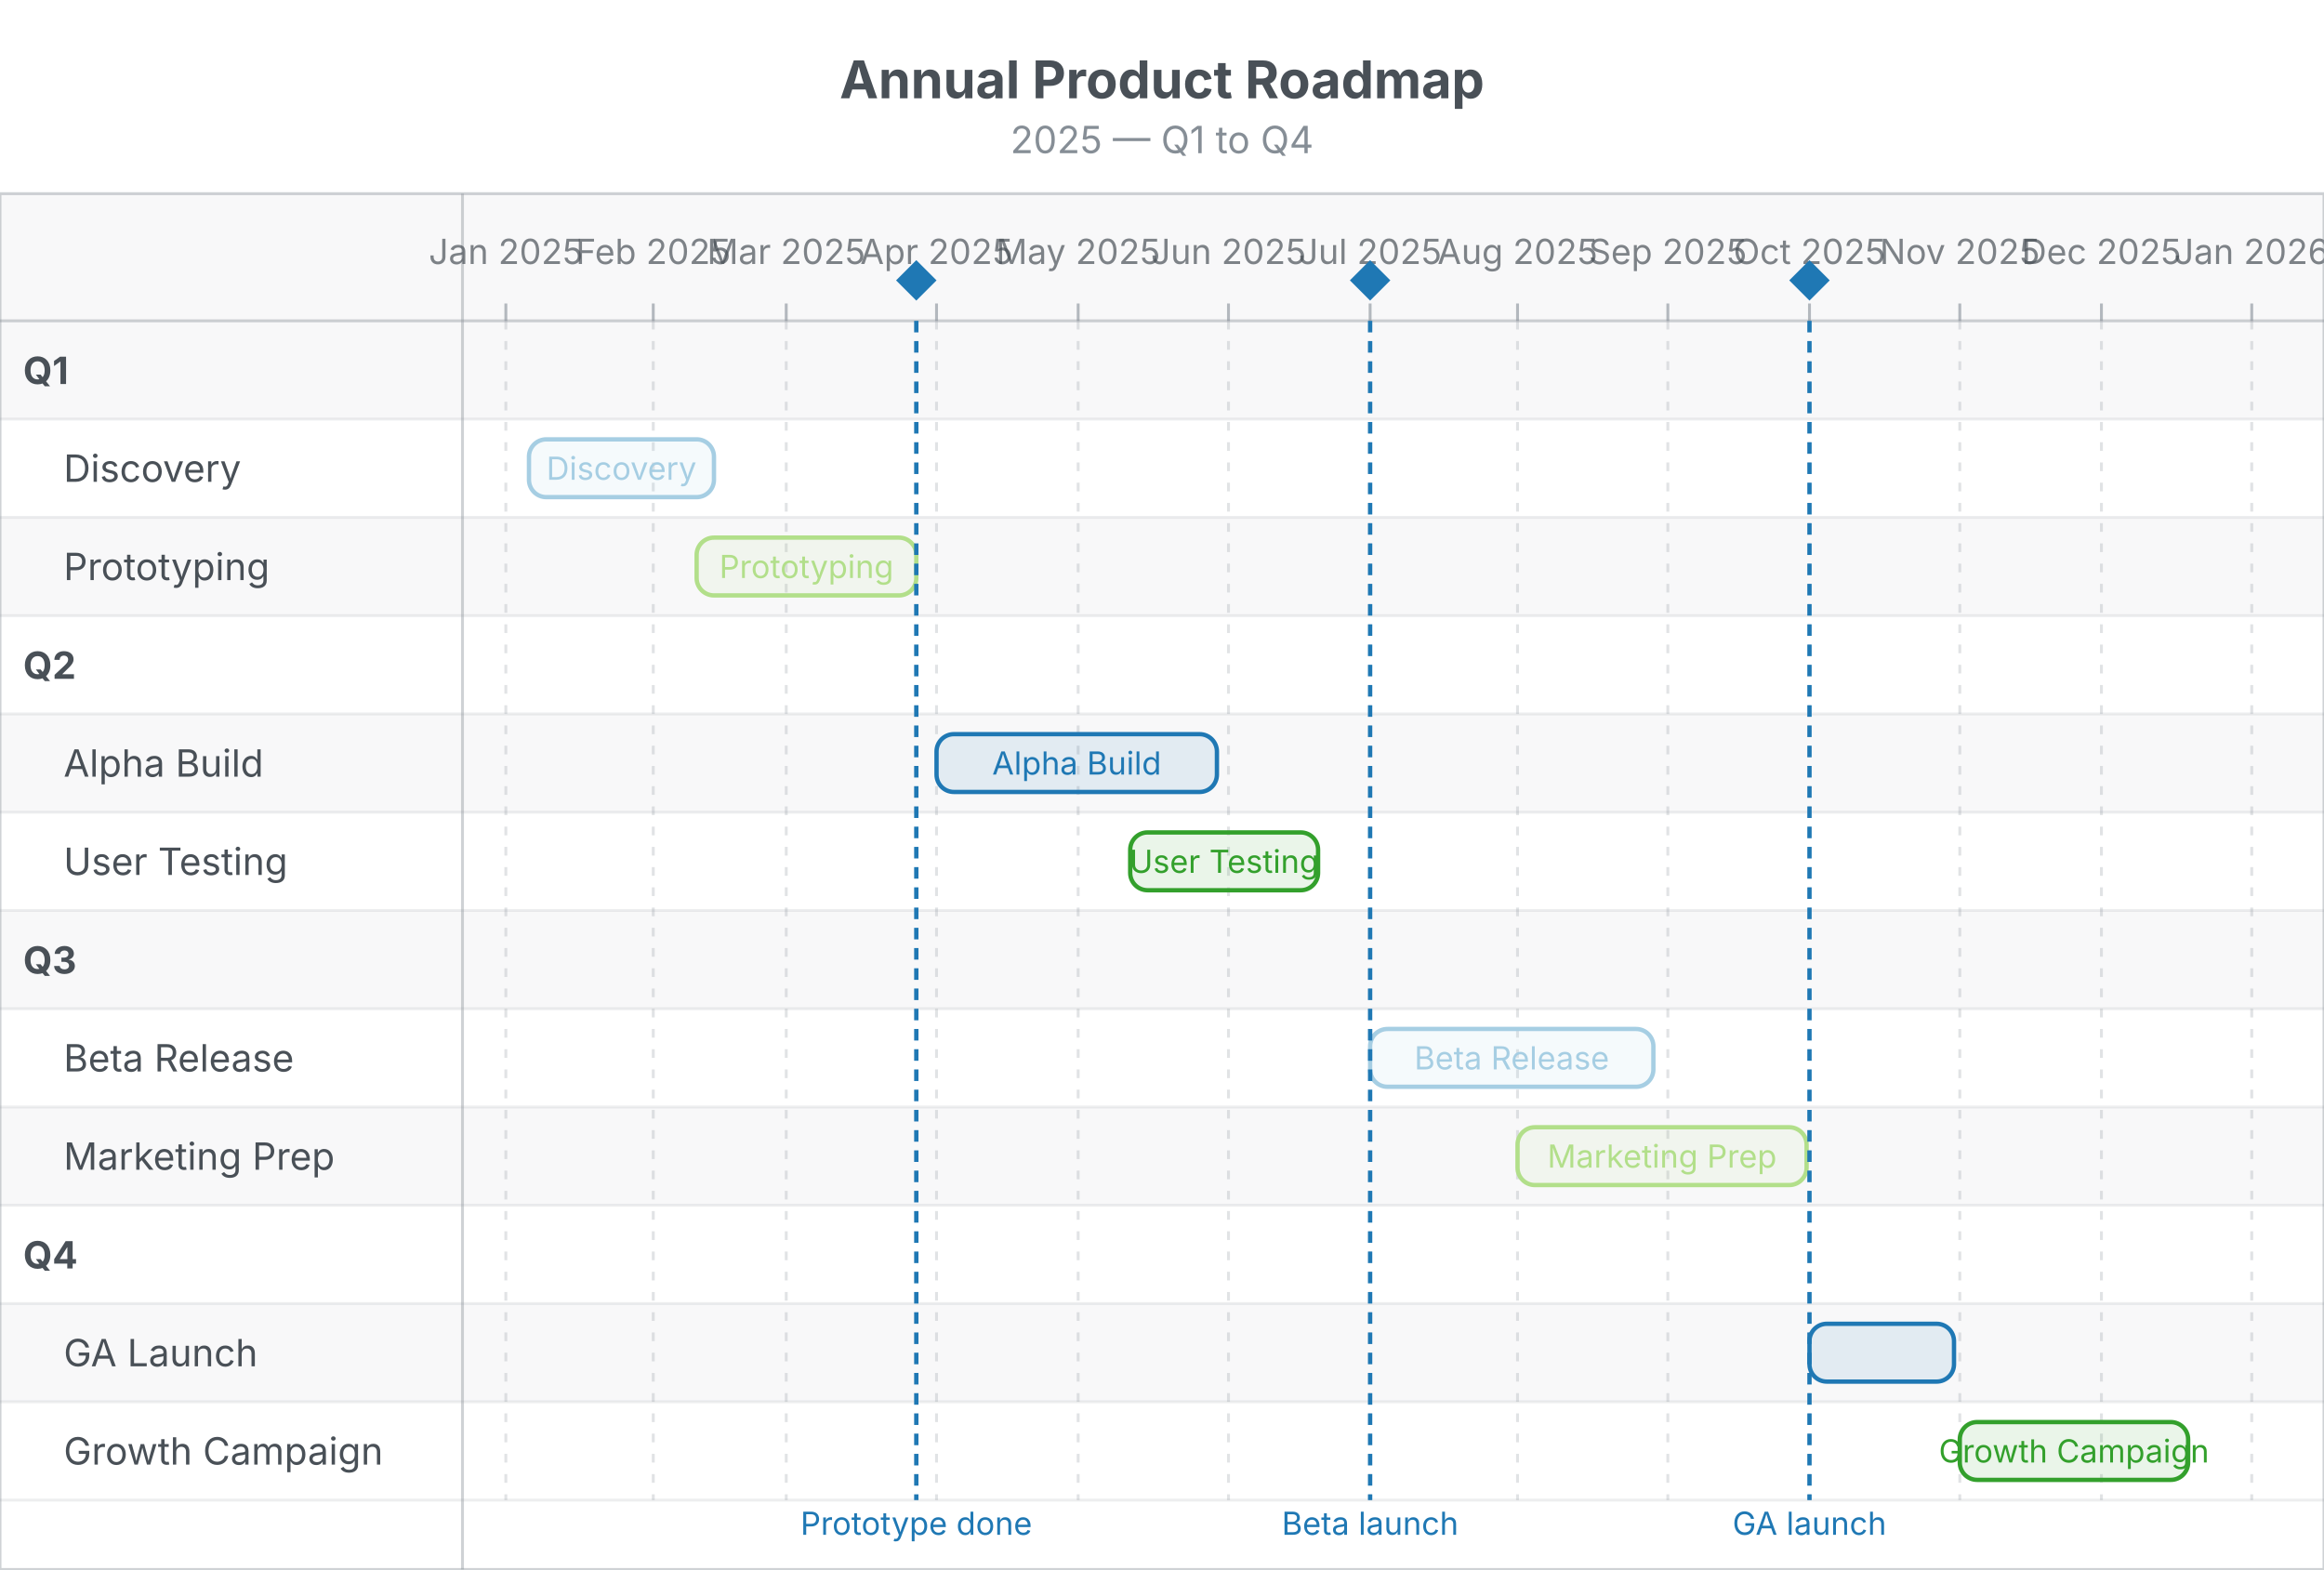
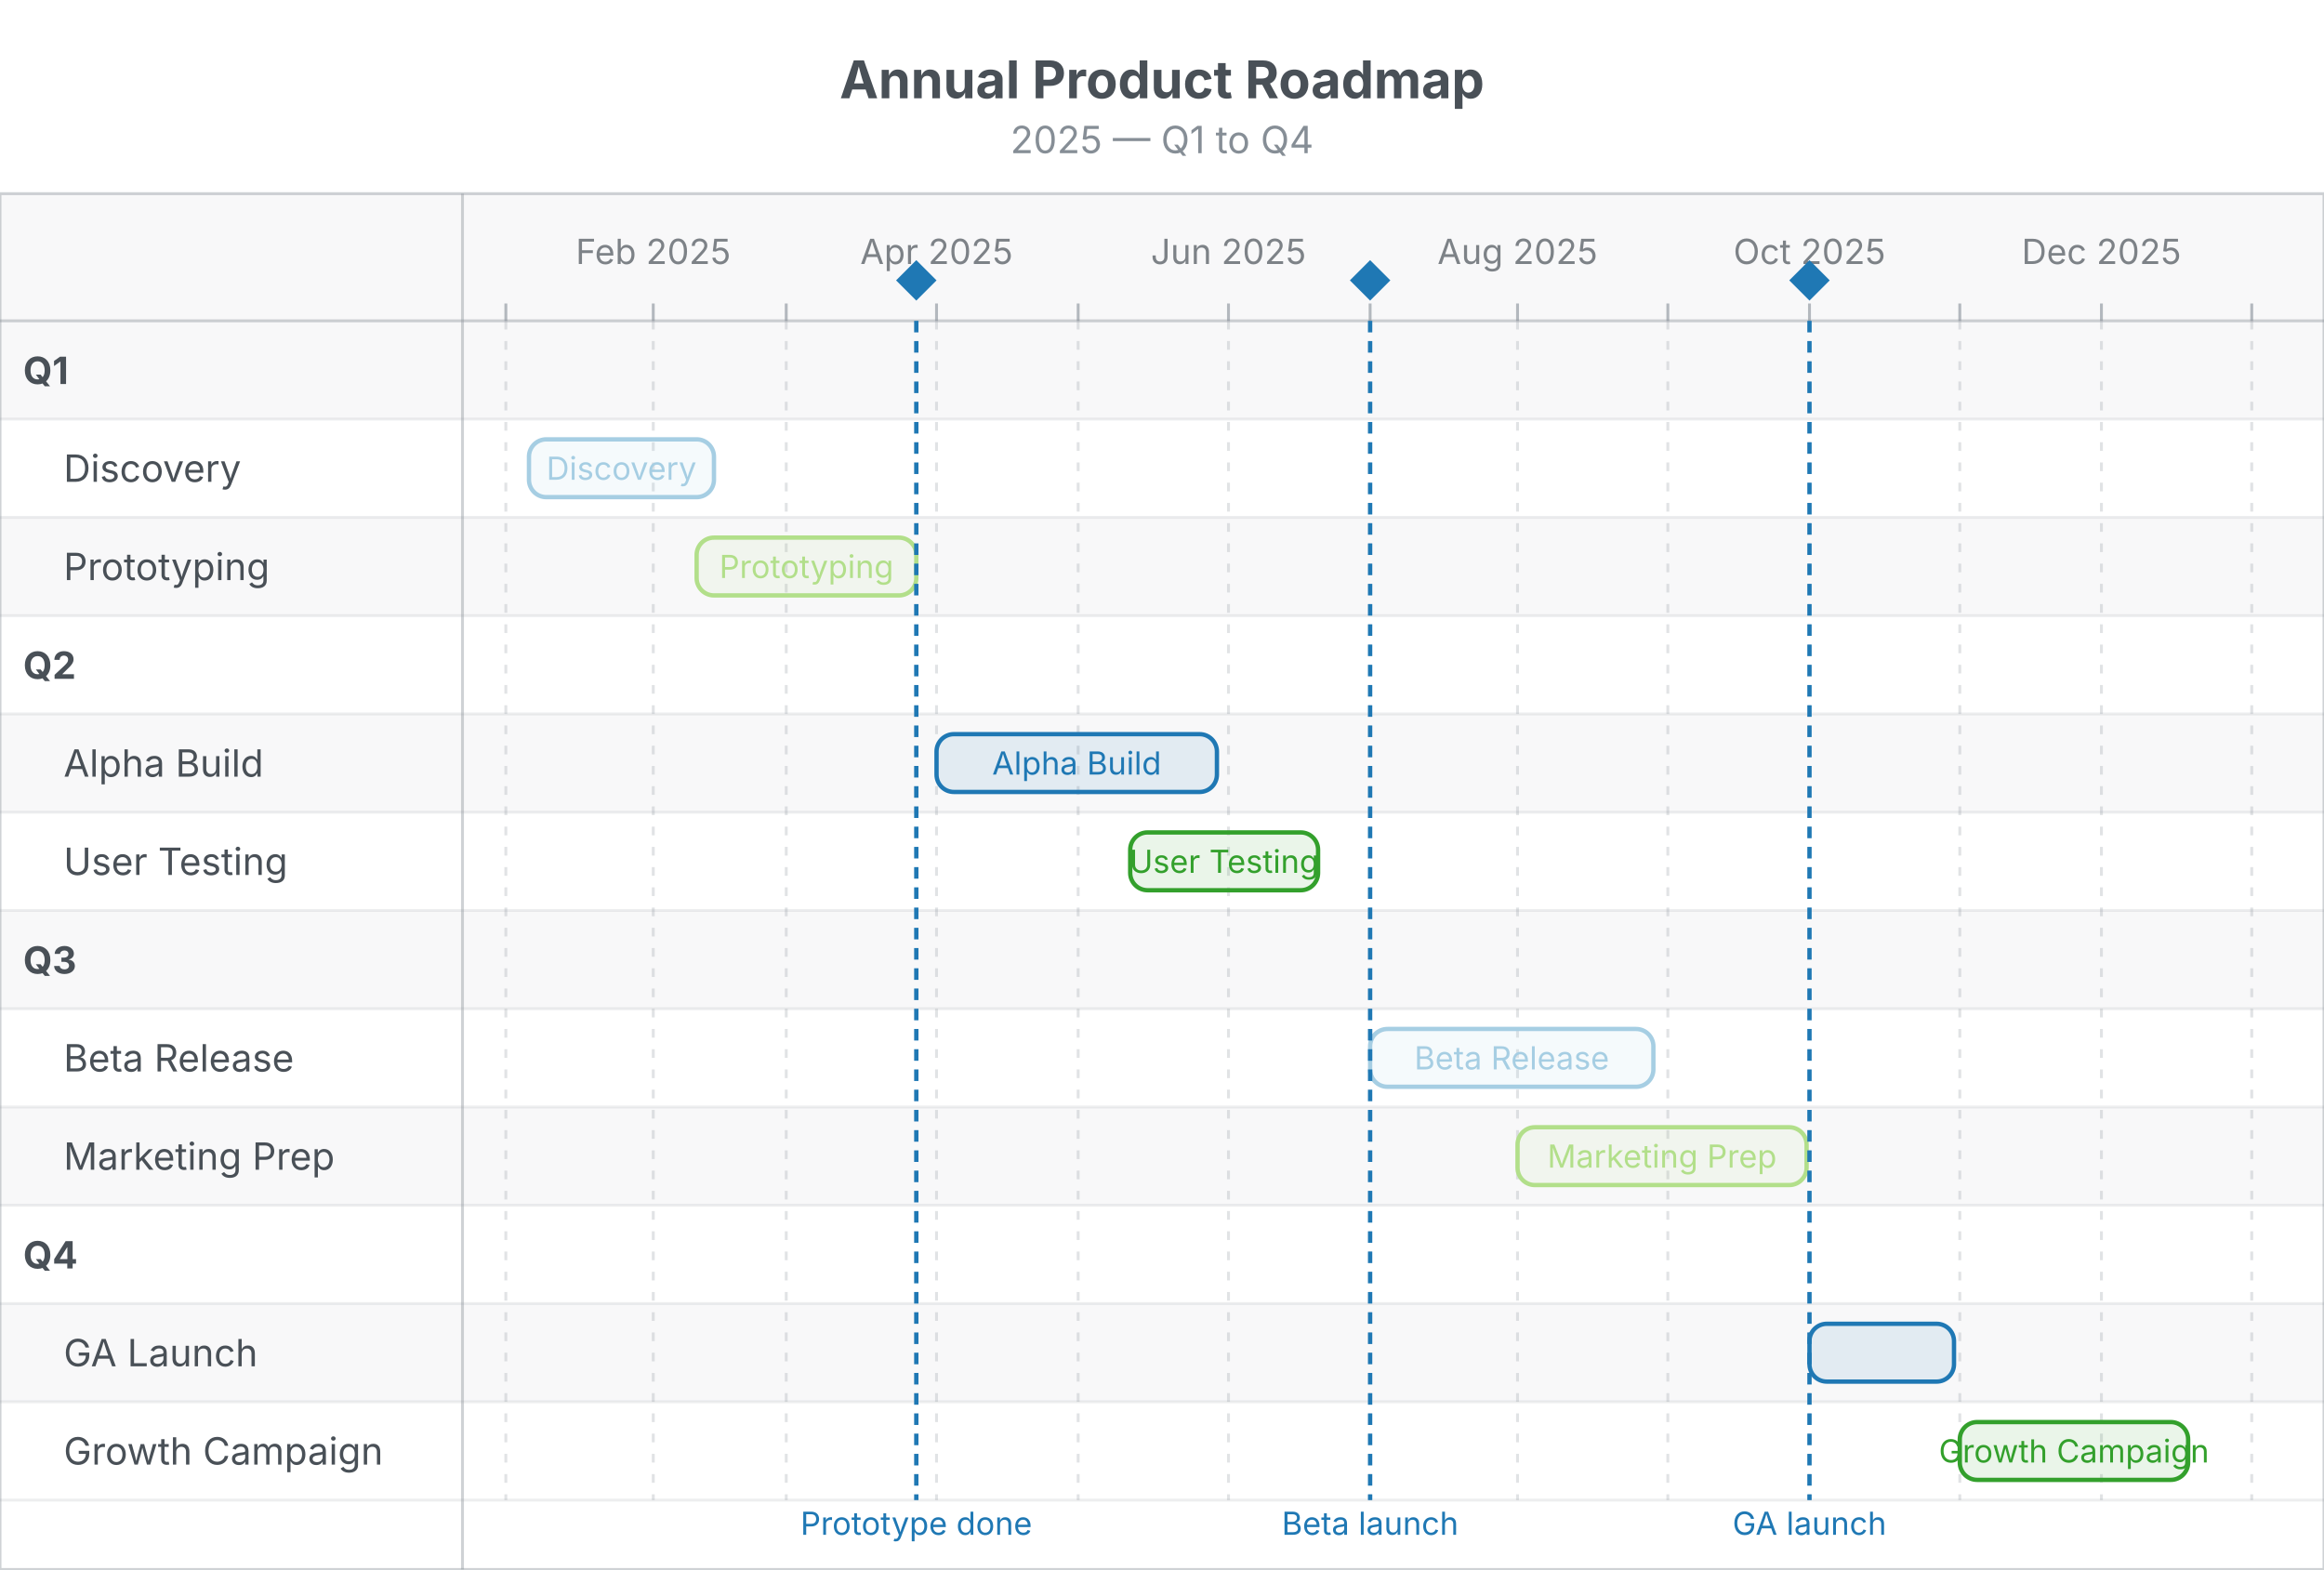
<svg xmlns="http://www.w3.org/2000/svg" width="804" height="543" viewBox="0 0 804 543">
  <text x="402" y="34" text-anchor="middle" font-family="Inter, system-ui, -apple-system, sans-serif" font-size="18" font-weight="700" fill="#495057">Annual Product Roadmap</text>
  <text x="402" y="53" text-anchor="middle" font-family="Inter, system-ui, -apple-system, sans-serif" font-size="13" fill="#868e96">2025 — Q1 to Q4</text>
  <g class="gantt-chart" transform="translate(0,67)">
    <defs>
      <clipPath id="gantt-1-lclip">
        <rect x="0" y="0" width="156" height="476" />
      </clipPath>
    </defs>
    <rect x="0" y="0" width="804" height="44" fill="rgba(134,142,150,0.06)" stroke="none" />
    <line x1="0" y1="44" x2="804" y2="44" stroke="#868e96" stroke-width="1" opacity="0.4" />
    <line x1="160" y1="0" x2="160" y2="476" stroke="#868e96" stroke-width="1" opacity="0.4" />
    <line x1="175" y1="44" x2="175" y2="452" stroke="#868e96" stroke-width="1" stroke-dasharray="3 4" opacity="0.25" />
    <line x1="175" y1="38" x2="175" y2="44" stroke="#868e96" stroke-width="1" opacity="0.6" />
-     <text x="175" y="20" text-anchor="middle" dominant-baseline="middle" font-family="Inter, system-ui, -apple-system, sans-serif" font-size="12" fill="#495057" opacity="0.7">Jan 2025</text>
    <line x1="226" y1="44" x2="226" y2="452" stroke="#868e96" stroke-width="1" stroke-dasharray="3 4" opacity="0.25" />
    <line x1="226" y1="38" x2="226" y2="44" stroke="#868e96" stroke-width="1" opacity="0.6" />
    <text x="226" y="20" text-anchor="middle" dominant-baseline="middle" font-family="Inter, system-ui, -apple-system, sans-serif" font-size="12" fill="#495057" opacity="0.7">Feb 2025</text>
    <line x1="272" y1="44" x2="272" y2="452" stroke="#868e96" stroke-width="1" stroke-dasharray="3 4" opacity="0.25" />
    <line x1="272" y1="38" x2="272" y2="44" stroke="#868e96" stroke-width="1" opacity="0.6" />
-     <text x="272" y="20" text-anchor="middle" dominant-baseline="middle" font-family="Inter, system-ui, -apple-system, sans-serif" font-size="12" fill="#495057" opacity="0.7">Mar 2025</text>
    <line x1="324" y1="44" x2="324" y2="452" stroke="#868e96" stroke-width="1" stroke-dasharray="3 4" opacity="0.25" />
    <line x1="324" y1="38" x2="324" y2="44" stroke="#868e96" stroke-width="1" opacity="0.6" />
    <text x="324" y="20" text-anchor="middle" dominant-baseline="middle" font-family="Inter, system-ui, -apple-system, sans-serif" font-size="12" fill="#495057" opacity="0.7">Apr 2025</text>
    <line x1="373" y1="44" x2="373" y2="452" stroke="#868e96" stroke-width="1" stroke-dasharray="3 4" opacity="0.25" />
    <line x1="373" y1="38" x2="373" y2="44" stroke="#868e96" stroke-width="1" opacity="0.6" />
-     <text x="373" y="20" text-anchor="middle" dominant-baseline="middle" font-family="Inter, system-ui, -apple-system, sans-serif" font-size="12" fill="#495057" opacity="0.7">May 2025</text>
    <line x1="425" y1="44" x2="425" y2="452" stroke="#868e96" stroke-width="1" stroke-dasharray="3 4" opacity="0.25" />
    <line x1="425" y1="38" x2="425" y2="44" stroke="#868e96" stroke-width="1" opacity="0.6" />
    <text x="425" y="20" text-anchor="middle" dominant-baseline="middle" font-family="Inter, system-ui, -apple-system, sans-serif" font-size="12" fill="#495057" opacity="0.7">Jun 2025</text>
    <line x1="474" y1="44" x2="474" y2="452" stroke="#868e96" stroke-width="1" stroke-dasharray="3 4" opacity="0.25" />
    <line x1="474" y1="38" x2="474" y2="44" stroke="#868e96" stroke-width="1" opacity="0.6" />
-     <text x="474" y="20" text-anchor="middle" dominant-baseline="middle" font-family="Inter, system-ui, -apple-system, sans-serif" font-size="12" fill="#495057" opacity="0.7">Jul 2025</text>
    <line x1="525" y1="44" x2="525" y2="452" stroke="#868e96" stroke-width="1" stroke-dasharray="3 4" opacity="0.25" />
    <line x1="525" y1="38" x2="525" y2="44" stroke="#868e96" stroke-width="1" opacity="0.6" />
    <text x="525" y="20" text-anchor="middle" dominant-baseline="middle" font-family="Inter, system-ui, -apple-system, sans-serif" font-size="12" fill="#495057" opacity="0.7">Aug 2025</text>
    <line x1="577" y1="44" x2="577" y2="452" stroke="#868e96" stroke-width="1" stroke-dasharray="3 4" opacity="0.25" />
    <line x1="577" y1="38" x2="577" y2="44" stroke="#868e96" stroke-width="1" opacity="0.6" />
-     <text x="577" y="20" text-anchor="middle" dominant-baseline="middle" font-family="Inter, system-ui, -apple-system, sans-serif" font-size="12" fill="#495057" opacity="0.7">Sep 2025</text>
    <line x1="626" y1="44" x2="626" y2="452" stroke="#868e96" stroke-width="1" stroke-dasharray="3 4" opacity="0.25" />
    <line x1="626" y1="38" x2="626" y2="44" stroke="#868e96" stroke-width="1" opacity="0.6" />
    <text x="626" y="20" text-anchor="middle" dominant-baseline="middle" font-family="Inter, system-ui, -apple-system, sans-serif" font-size="12" fill="#495057" opacity="0.7">Oct 2025</text>
    <line x1="678" y1="44" x2="678" y2="452" stroke="#868e96" stroke-width="1" stroke-dasharray="3 4" opacity="0.25" />
    <line x1="678" y1="38" x2="678" y2="44" stroke="#868e96" stroke-width="1" opacity="0.6" />
-     <text x="678" y="20" text-anchor="middle" dominant-baseline="middle" font-family="Inter, system-ui, -apple-system, sans-serif" font-size="12" fill="#495057" opacity="0.7">Nov 2025</text>
    <line x1="727" y1="44" x2="727" y2="452" stroke="#868e96" stroke-width="1" stroke-dasharray="3 4" opacity="0.25" />
    <line x1="727" y1="38" x2="727" y2="44" stroke="#868e96" stroke-width="1" opacity="0.6" />
    <text x="727" y="20" text-anchor="middle" dominant-baseline="middle" font-family="Inter, system-ui, -apple-system, sans-serif" font-size="12" fill="#495057" opacity="0.7">Dec 2025</text>
    <line x1="779" y1="44" x2="779" y2="452" stroke="#868e96" stroke-width="1" stroke-dasharray="3 4" opacity="0.25" />
    <line x1="779" y1="38" x2="779" y2="44" stroke="#868e96" stroke-width="1" opacity="0.6" />
-     <text x="779" y="20" text-anchor="middle" dominant-baseline="middle" font-family="Inter, system-ui, -apple-system, sans-serif" font-size="12" fill="#495057" opacity="0.7">Jan 2026</text>
    <rect x="0" y="44" width="804" height="34" fill="rgba(134,142,150,0.06)" stroke="none" />
    <line x1="0" y1="78" x2="804" y2="78" stroke="#868e96" stroke-width="1" opacity="0.15" />
    <text x="8" y="61" dominant-baseline="middle" font-family="Inter, system-ui, -apple-system, sans-serif" font-size="13" font-weight="700" fill="#495057" clip-path="url(#gantt-1-lclip)">Q1</text>
    <line x1="0" y1="112" x2="804" y2="112" stroke="#868e96" stroke-width="1" opacity="0.15" />
    <text x="22" y="95" dominant-baseline="middle" font-family="Inter, system-ui, -apple-system, sans-serif" font-size="13" fill="#495057" clip-path="url(#gantt-1-lclip)">Discovery</text>
    <rect x="183" y="85" width="64" height="20" fill="#a6cee31a" stroke="#a6cee3" stroke-width="1.5" rx="6" />
    <text x="215" y="95" text-anchor="middle" dominant-baseline="middle" font-family="Inter, system-ui, -apple-system, sans-serif" font-size="11" fill="#a6cee3">Discovery</text>
    <rect x="0" y="112" width="804" height="34" fill="rgba(134,142,150,0.06)" stroke="none" />
    <line x1="0" y1="146" x2="804" y2="146" stroke="#868e96" stroke-width="1" opacity="0.15" />
    <text x="22" y="129" dominant-baseline="middle" font-family="Inter, system-ui, -apple-system, sans-serif" font-size="13" fill="#495057" clip-path="url(#gantt-1-lclip)">Prototyping</text>
    <rect x="241" y="119" width="76" height="20" fill="#b2df8a1a" stroke="#b2df8a" stroke-width="1.5" rx="6" />
    <text x="279" y="129" text-anchor="middle" dominant-baseline="middle" font-family="Inter, system-ui, -apple-system, sans-serif" font-size="11" fill="#b2df8a">Prototyping</text>
    <line x1="0" y1="180" x2="804" y2="180" stroke="#868e96" stroke-width="1" opacity="0.15" />
    <text x="8" y="163" dominant-baseline="middle" font-family="Inter, system-ui, -apple-system, sans-serif" font-size="13" font-weight="700" fill="#495057" clip-path="url(#gantt-1-lclip)">Q2</text>
    <rect x="0" y="180" width="804" height="34" fill="rgba(134,142,150,0.06)" stroke="none" />
    <line x1="0" y1="214" x2="804" y2="214" stroke="#868e96" stroke-width="1" opacity="0.15" />
    <text x="22" y="197" dominant-baseline="middle" font-family="Inter, system-ui, -apple-system, sans-serif" font-size="13" fill="#495057" clip-path="url(#gantt-1-lclip)">Alpha Build</text>
    <rect x="324" y="187" width="97" height="20" fill="#1f78b41a" stroke="#1f78b4" stroke-width="1.5" rx="6" />
    <text x="372.5" y="197" text-anchor="middle" dominant-baseline="middle" font-family="Inter, system-ui, -apple-system, sans-serif" font-size="11" fill="#1f78b4">Alpha Build</text>
    <line x1="0" y1="248" x2="804" y2="248" stroke="#868e96" stroke-width="1" opacity="0.15" />
    <text x="22" y="231" dominant-baseline="middle" font-family="Inter, system-ui, -apple-system, sans-serif" font-size="13" fill="#495057" clip-path="url(#gantt-1-lclip)">User Testing</text>
    <rect x="391" y="221" width="65" height="20" fill="#33a02c1a" stroke="#33a02c" stroke-width="1.5" rx="6" />
    <text x="423.5" y="231" text-anchor="middle" dominant-baseline="middle" font-family="Inter, system-ui, -apple-system, sans-serif" font-size="11" fill="#33a02c">User Testing</text>
    <rect x="0" y="248" width="804" height="34" fill="rgba(134,142,150,0.06)" stroke="none" />
    <line x1="0" y1="282" x2="804" y2="282" stroke="#868e96" stroke-width="1" opacity="0.15" />
    <text x="8" y="265" dominant-baseline="middle" font-family="Inter, system-ui, -apple-system, sans-serif" font-size="13" font-weight="700" fill="#495057" clip-path="url(#gantt-1-lclip)">Q3</text>
    <line x1="0" y1="316" x2="804" y2="316" stroke="#868e96" stroke-width="1" opacity="0.15" />
    <text x="22" y="299" dominant-baseline="middle" font-family="Inter, system-ui, -apple-system, sans-serif" font-size="13" fill="#495057" clip-path="url(#gantt-1-lclip)">Beta Release</text>
    <rect x="474" y="289" width="98" height="20" fill="#a6cee31a" stroke="#a6cee3" stroke-width="1.5" rx="6" />
    <text x="523" y="299" text-anchor="middle" dominant-baseline="middle" font-family="Inter, system-ui, -apple-system, sans-serif" font-size="11" fill="#a6cee3">Beta Release</text>
    <rect x="0" y="316" width="804" height="34" fill="rgba(134,142,150,0.06)" stroke="none" />
    <line x1="0" y1="350" x2="804" y2="350" stroke="#868e96" stroke-width="1" opacity="0.15" />
    <text x="22" y="333" dominant-baseline="middle" font-family="Inter, system-ui, -apple-system, sans-serif" font-size="13" fill="#495057" clip-path="url(#gantt-1-lclip)">Marketing Prep</text>
    <rect x="525" y="323" width="100" height="20" fill="#b2df8a1a" stroke="#b2df8a" stroke-width="1.5" rx="6" />
    <text x="575" y="333" text-anchor="middle" dominant-baseline="middle" font-family="Inter, system-ui, -apple-system, sans-serif" font-size="11" fill="#b2df8a">Marketing Prep</text>
    <line x1="0" y1="384" x2="804" y2="384" stroke="#868e96" stroke-width="1" opacity="0.15" />
    <text x="8" y="367" dominant-baseline="middle" font-family="Inter, system-ui, -apple-system, sans-serif" font-size="13" font-weight="700" fill="#495057" clip-path="url(#gantt-1-lclip)">Q4</text>
    <rect x="0" y="384" width="804" height="34" fill="rgba(134,142,150,0.06)" stroke="none" />
    <line x1="0" y1="418" x2="804" y2="418" stroke="#868e96" stroke-width="1" opacity="0.15" />
    <text x="22" y="401" dominant-baseline="middle" font-family="Inter, system-ui, -apple-system, sans-serif" font-size="13" fill="#495057" clip-path="url(#gantt-1-lclip)">GA Launch</text>
    <rect x="626" y="391" width="50" height="20" fill="#1f78b41a" stroke="#1f78b4" stroke-width="1.5" rx="6" />
    <line x1="0" y1="452" x2="804" y2="452" stroke="#868e96" stroke-width="1" opacity="0.15" />
    <text x="22" y="435" dominant-baseline="middle" font-family="Inter, system-ui, -apple-system, sans-serif" font-size="13" fill="#495057" clip-path="url(#gantt-1-lclip)">Growth Campaign</text>
    <rect x="678" y="425" width="79" height="20" fill="#33a02c1a" stroke="#33a02c" stroke-width="1.5" rx="6" />
    <text x="717.5" y="435" text-anchor="middle" dominant-baseline="middle" font-family="Inter, system-ui, -apple-system, sans-serif" font-size="11" fill="#33a02c">Growth Campaign</text>
    <line x1="317" y1="44" x2="317" y2="452" stroke="#1f78b4" stroke-width="1.5" stroke-dasharray="4 3" />
    <polygon points="317,23 324,30 317,37 310,30" fill="#1f78b4" stroke="none" />
    <text x="317" y="456" text-anchor="middle" dominant-baseline="hanging" font-family="Inter, system-ui, -apple-system, sans-serif" font-size="11" fill="#1f78b4">Prototype done</text>
    <line x1="474" y1="44" x2="474" y2="452" stroke="#1f78b4" stroke-width="1.5" stroke-dasharray="4 3" />
    <polygon points="474,23 481,30 474,37 467,30" fill="#1f78b4" stroke="none" />
    <text x="474" y="456" text-anchor="middle" dominant-baseline="hanging" font-family="Inter, system-ui, -apple-system, sans-serif" font-size="11" fill="#1f78b4">Beta launch</text>
    <line x1="626" y1="44" x2="626" y2="452" stroke="#1f78b4" stroke-width="1.5" stroke-dasharray="4 3" />
    <polygon points="626,23 633,30 626,37 619,30" fill="#1f78b4" stroke="none" />
    <text x="626" y="456" text-anchor="middle" dominant-baseline="hanging" font-family="Inter, system-ui, -apple-system, sans-serif" font-size="11" fill="#1f78b4">GA launch</text>
    <rect x="0" y="0" width="804" height="476" fill="none" stroke="#868e96" stroke-width="1" opacity="0.4" />
  </g>
</svg>
